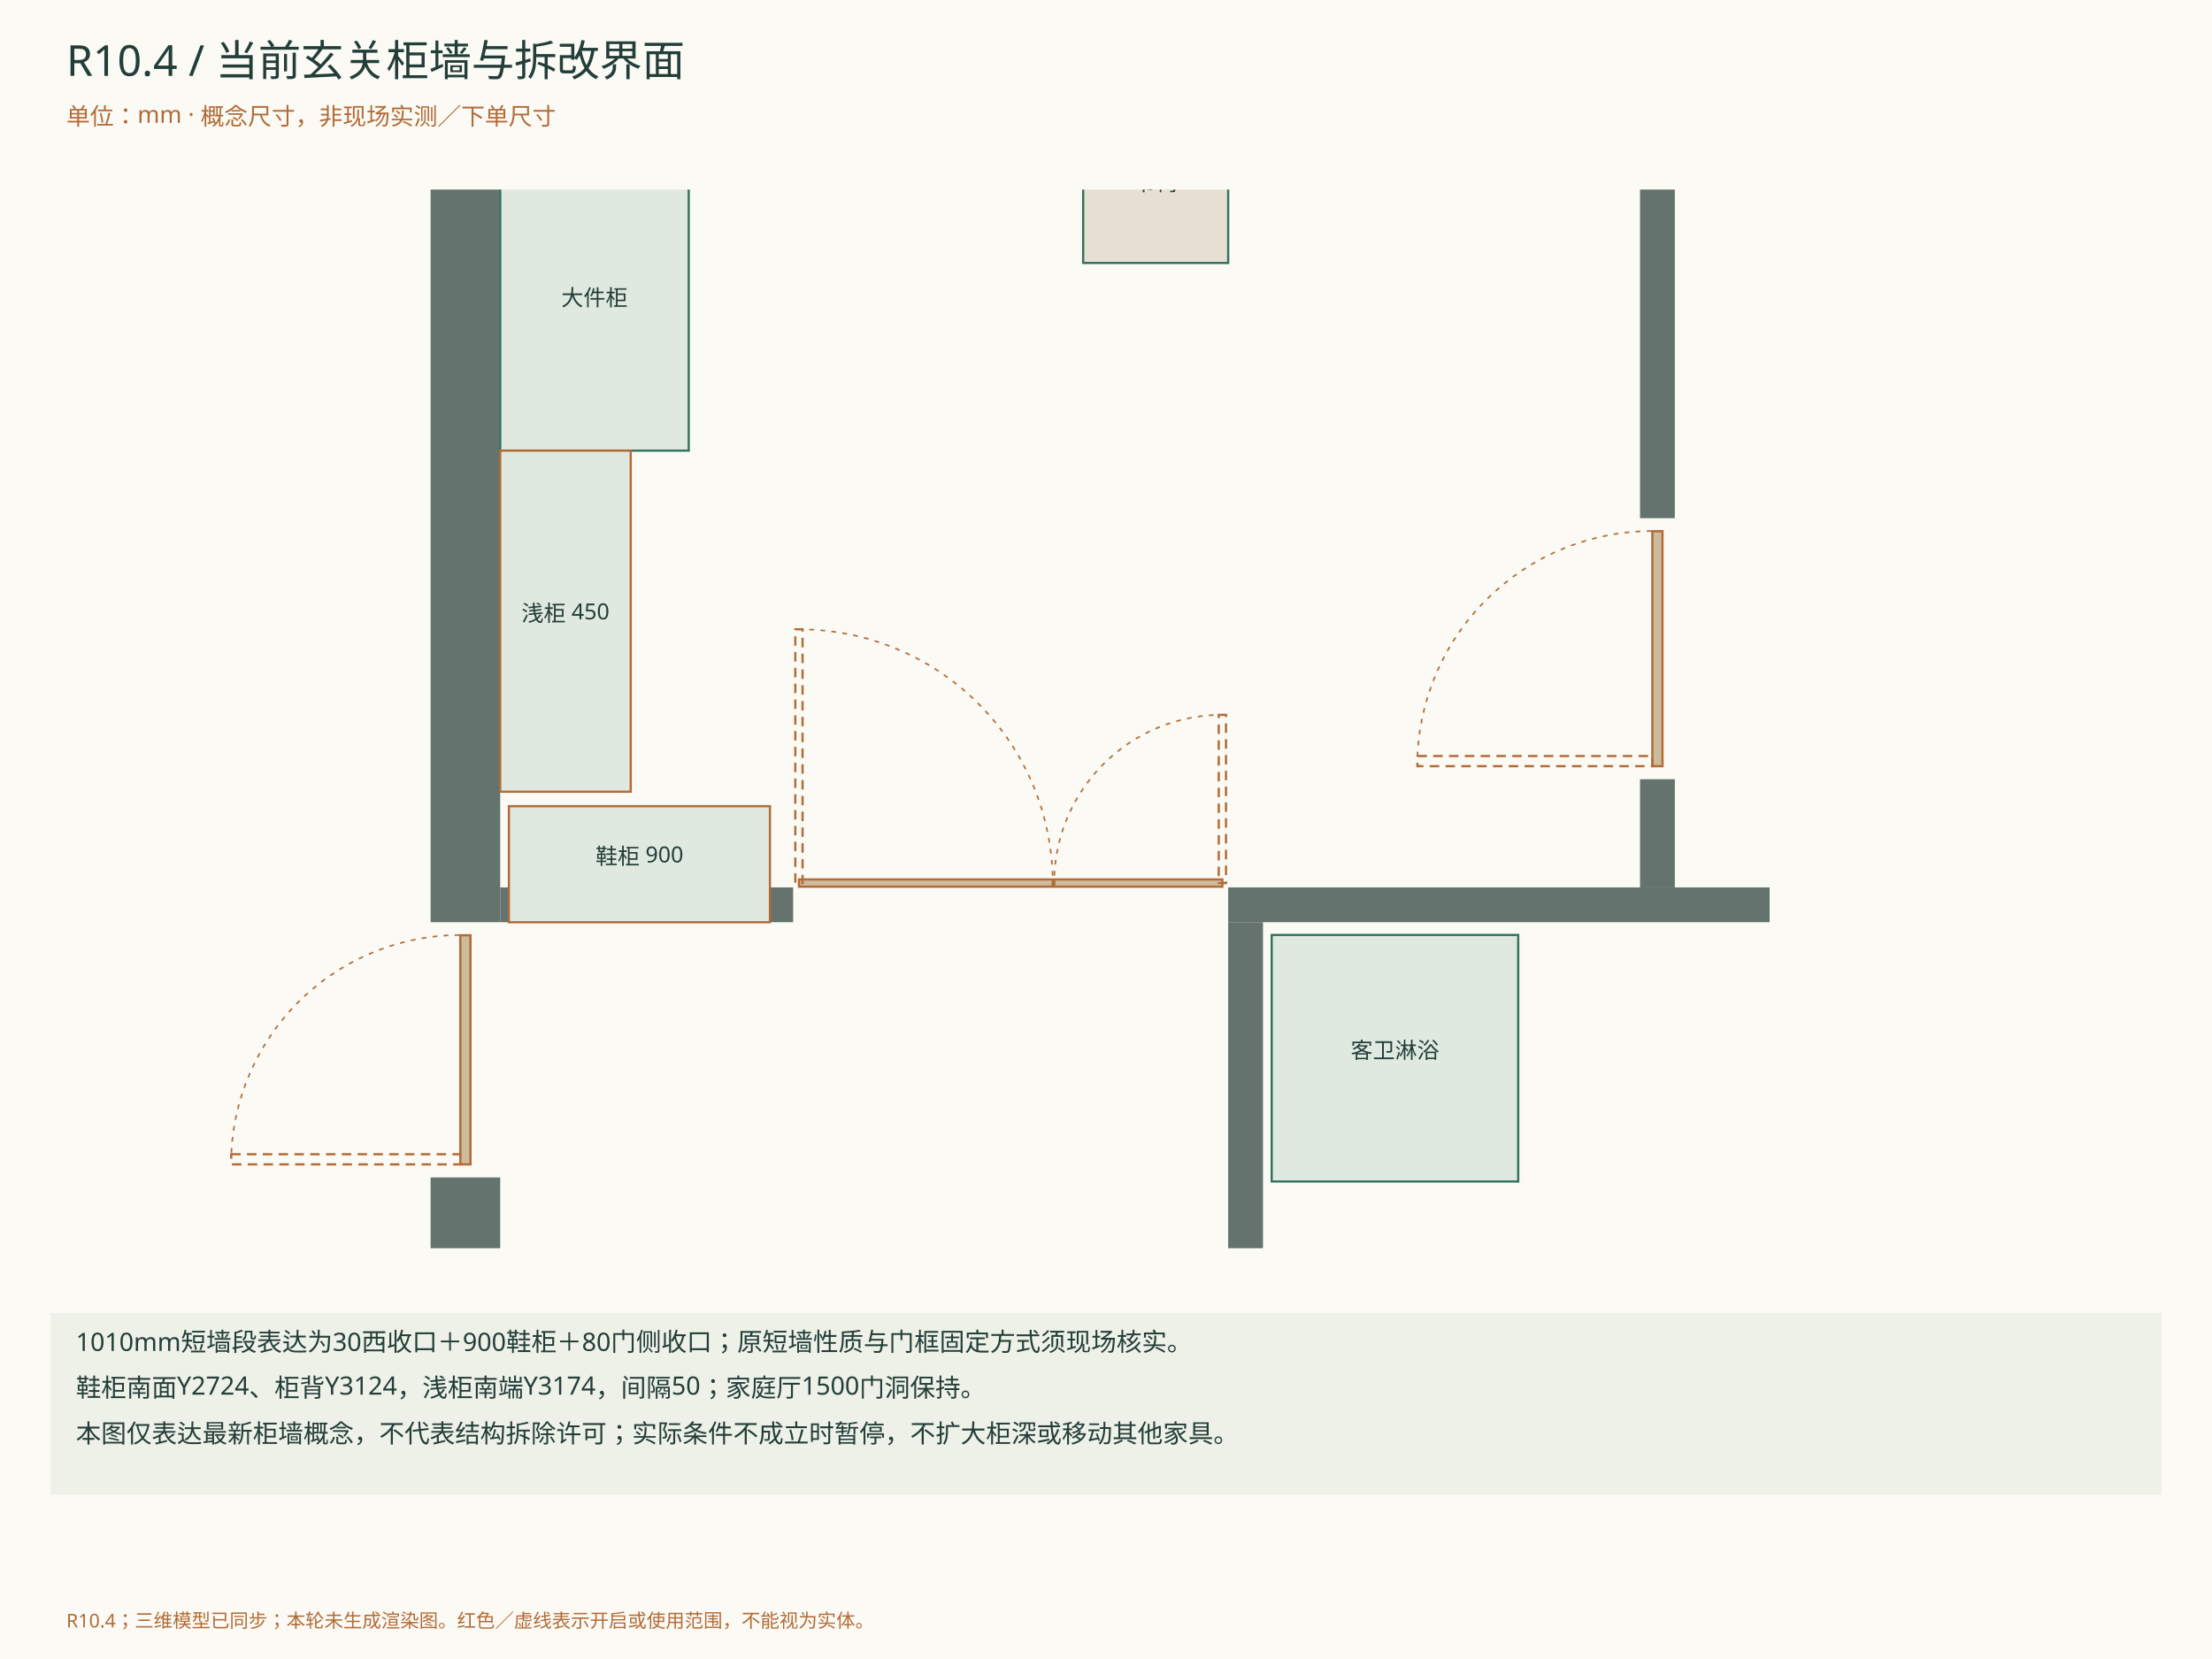
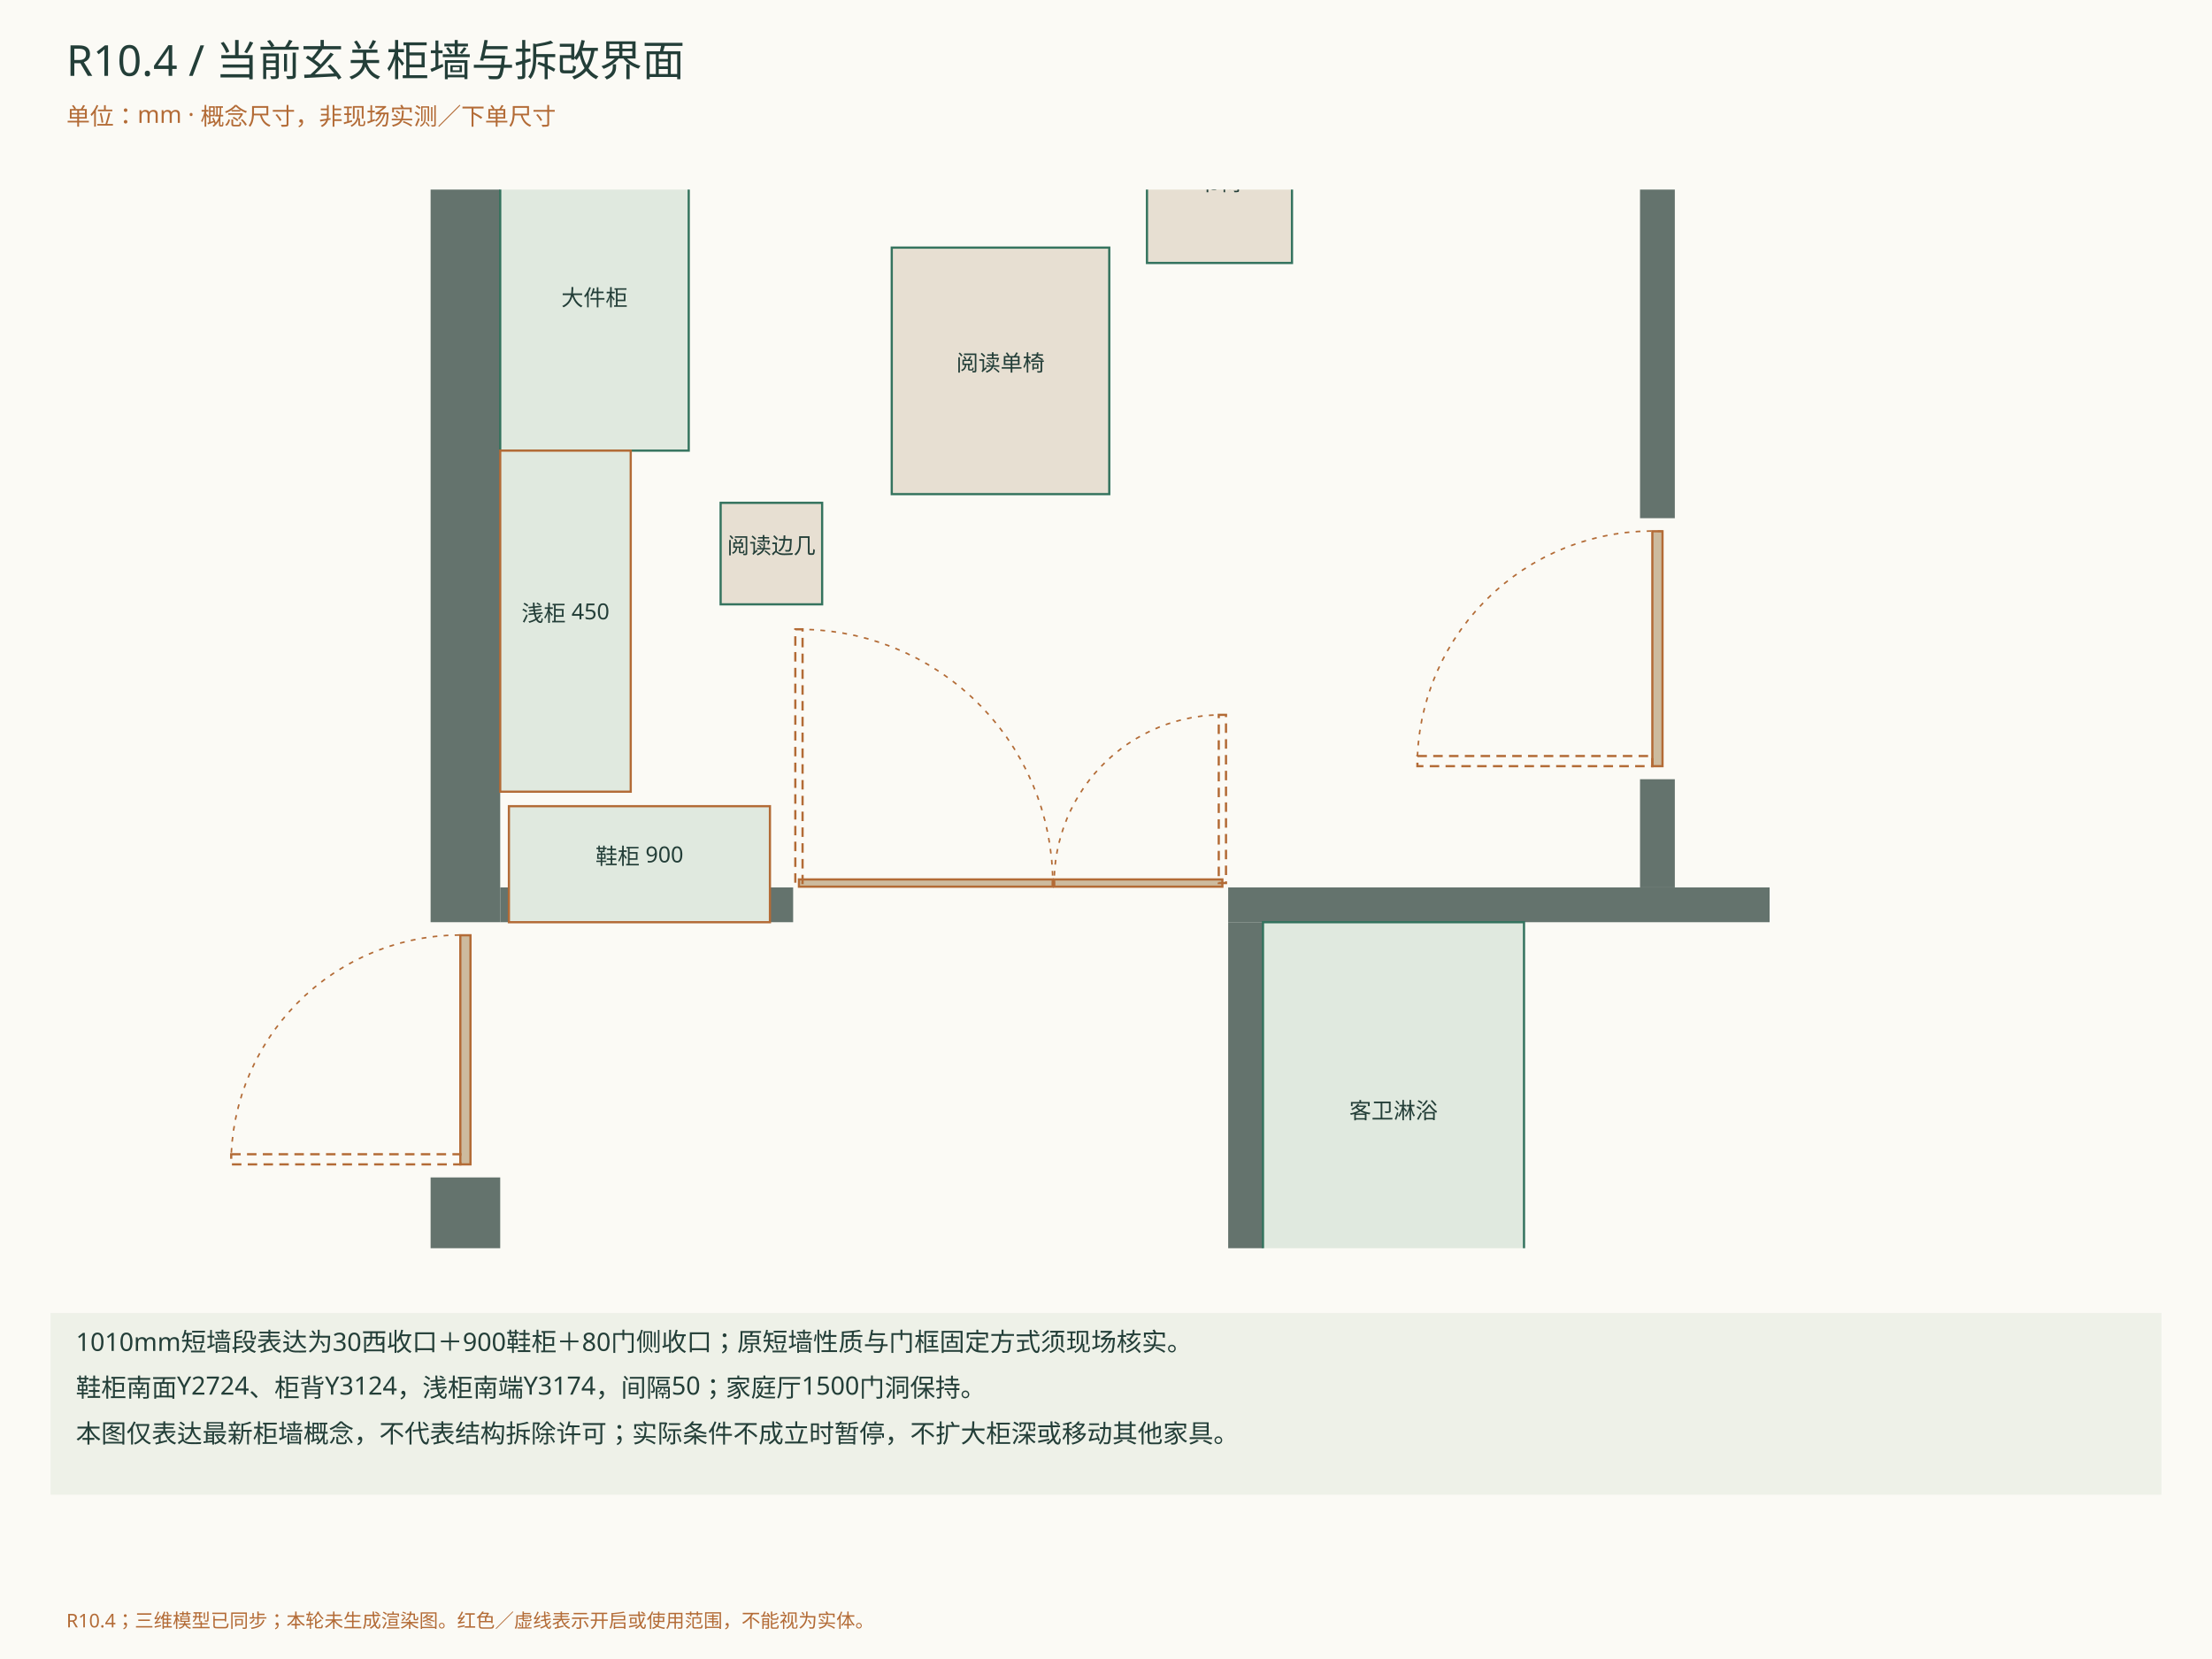
<svg xmlns="http://www.w3.org/2000/svg" viewBox="0 0 1400 1050" role="img">
  <rect width="100%" height="100%" fill="#fbfaf5" />
  <g font-family="PingFang SC, Microsoft YaHei, sans-serif">
    <text x="42" y="48" font-size="27" fill="#233e38" text-anchor="start">R10.4  /  当前玄关柜墙与拆改界面</text>
    <text x="42" y="79" font-size="15" fill="#b36b36" text-anchor="start">单位：mm · 概念尺寸，非现场实测／下单尺寸</text>
    <defs>
      <clipPath id="panel_3">
        <rect x="40" y="120" width="1080" height="670" fill="white" stroke="none" stroke-width="1.4" />
      </clipPath>
    </defs>
    <g clip-path="url(#panel_3)" data-plan="true" data-world="[-3800, 1600, 3650, 3650]" data-frame="[40, 120, 1080, 670]" data-pulled="[]">
      <rect x="2157.71" y="-766.052" width="44.055" height="743.425" fill="#64736d" stroke="none" stroke-width="1.4" data-wall="wall_A_east_0" data-box="6620,6027,240,4050" />
      <rect x="821.384" y="-788.079" width="1380.38" height="44.055" fill="#64736d" stroke="none" stroke-width="1.4" data-wall="wall_A_north_0" data-box="-660,9957,7520,240" />
      <rect x="1030.64" y="-66.682" width="776.466" height="22.027" fill="#64736d" stroke="none" stroke-width="1.4" data-wall="wall_A_south1_0" data-box="480,6147,4230,120" />
      <rect x="2084.29" y="-66.682" width="73.425" height="22.027" fill="#64736d" stroke="none" stroke-width="1.4" data-wall="wall_A_south2_0" data-box="6220,6147,400,120" />
      <rect x="821.384" y="-766.052" width="44.055" height="699.37" fill="#64736d" stroke="none" stroke-width="1.4" data-wall="wall_A_west_0" data-box="-660,6267,240,3810" />
      <rect x="1672.38" y="-44.655" width="44.055" height="137.121" fill="#64736d" stroke="none" stroke-width="1.4" data-wall="wall_B_east1_0" data-box="3976,5400,240,747" />
      <rect x="1672.38" y="376.986" width="44.055" height="184.663" fill="#64736d" stroke="none" stroke-width="1.4" data-wall="wall_B_east2_0" data-box="3976,2844,240,1006" />
      <rect x="1037.99" y="-44.655" width="22.027" height="372.63" fill="#64736d" stroke="none" stroke-width="1.4" data-wall="wall_B_west1_0" data-box="520,4117,120,2030" />
      <rect x="1037.99" y="493.181" width="22.027" height="68.469" fill="#64736d" stroke="none" stroke-width="1.4" data-wall="wall_B_west2_0" data-box="520,2844,120,373" />
      <rect x="920.507" y="1634.02" width="795.923" height="22.027" fill="#64736d" stroke="none" stroke-width="1.4" data-wall="wall_CD_0" data-box="-120,-3118,4336,120" />
      <rect x="1672.38" y="1083.7" width="44.055" height="100.959" fill="#64736d" stroke="none" stroke-width="1.4" data-wall="wall_C_east1_0" data-box="3976,-550,240,550" />
      <rect x="1672.38" y="1487.53" width="44.055" height="146.482" fill="#64736d" stroke="none" stroke-width="1.4" data-wall="wall_C_east2_0" data-box="3976,-2998,240,798" />
      <rect x="920.507" y="1600.98" width="22.027" height="55.069" fill="#64736d" stroke="none" stroke-width="1.4" data-wall="wall_C_west_end_0" data-box="-120,-3118,120,300" />
      <rect x="1672.38" y="1656.04" width="44.055" height="599.145" fill="#64736d" stroke="none" stroke-width="1.4" data-wall="wall_D_east_0" data-box="3976,-6382,240,3264" />
      <rect x="942.534" y="2233.16" width="205.589" height="22.027" fill="#64736d" stroke="none" stroke-width="1.4" data-wall="wall_D_south1_0" data-box="0,-6382,1120,120" />
      <rect x="1449.16" y="2233.16" width="223.211" height="22.027" fill="#64736d" stroke="none" stroke-width="1.4" data-wall="wall_D_south2_0" data-box="2760,-6382,1216,120" />
      <rect x="920.507" y="1821.25" width="22.027" height="433.94" fill="#64736d" stroke="none" stroke-width="1.4" data-wall="wall_D_west2_0" data-box="-120,-6382,120,2364" />
      <rect x="728.318" y="2071.26" width="22.027" height="200.082" fill="#64736d" stroke="none" stroke-width="1.4" data-wall="wall_balconyA_east_0" data-box="-1167,-6470,120,1090" />
      <rect x="176.715" y="2027.21" width="110.137" height="22.027" fill="#64736d" stroke="none" stroke-width="1.4" data-wall="wall_balconyA_head1_0" data-box="-4172,-5260,600,120" />
      <rect x="653.975" y="2027.21" width="266.532" height="44.055" fill="#64736d" stroke="none" stroke-width="1.4" data-wall="wall_balconyA_head2_0" data-box="-1572,-5380,1452,240" />
      <rect x="1877.41" y="561.649" width="22.027" height="33.041" fill="#64736d" stroke="none" stroke-width="1.4" data-wall="wall_balconyB_NE_0" data-box="5093,2664,120,180" />
      <rect x="1877.41" y="1061.67" width="22.027" height="44.055" fill="#64736d" stroke="none" stroke-width="1.4" data-wall="wall_balconyB_SE_0" data-box="5093,-120,120,240" />
      <rect x="1672.38" y="583.677" width="22.027" height="270.57" fill="#64736d" stroke="none" stroke-width="1.4" data-wall="wall_balconyB_div1_0" data-box="3976,1250,120,1474" />
      <rect x="1672.38" y="1010.27" width="22.027" height="73.425" fill="#64736d" stroke="none" stroke-width="1.4" data-wall="wall_balconyB_div2_0" data-box="3976,-0,120,400" />
      <rect x="1236.23" y="583.677" width="22.027" height="270.57" fill="#64736d" stroke="none" stroke-width="1.4" data-wall="wall_bath_east_0" data-box="1600,1250,120,1474" />
      <rect x="777.329" y="561.649" width="895.047" height="22.027" fill="#64736d" stroke="none" stroke-width="1.4" data-wall="wall_bath_kitchen_north_0" data-box="-900,2724,4876,120" />
-       <rect x="799.356" y="832.219" width="14.685" height="22.027" fill="#64736d" stroke="none" stroke-width="1.4" data-wall="wall_bath_south1_0" data-box="-780,1250,80,120" />
-       <rect x="960.89" y="832.219" width="275.342" height="22.027" fill="#64736d" stroke="none" stroke-width="1.4" data-wall="wall_bath_south2_0" data-box="100,1250,1500,120" />
+       <rect x="799.356" y="832.219" width="179.89" height="22.027" fill="#64736d" stroke="none" stroke-width="1.4" data-wall="wall_bath_south1_0" data-box="-780,1250,980,120" />
+       <rect x="1126.1" y="832.219" width="110.137" height="22.027" fill="#64736d" stroke="none" stroke-width="1.4" data-wall="wall_bath_south2_0" data-box="1000,1250,600,120" />
      <rect x="777.329" y="583.677" width="22.027" height="270.57" fill="#64736d" stroke="none" stroke-width="1.4" data-wall="wall_bath_west_0" data-box="-900,1250,120,1474" />
      <rect x="272.534" y="745.211" width="44.055" height="109.036" fill="#64736d" stroke="none" stroke-width="1.4" data-wall="wall_entry_lower_0" data-box="-3650,1250,240,594" />
      <rect x="132.66" y="832.219" width="183.929" height="44.055" fill="#64736d" stroke="none" stroke-width="1.4" data-wall="wall_entry_step_0" data-box="-4412,1130,1002,240" />
      <rect x="272.534" y="-88.71" width="592.904" height="44.055" fill="#64736d" stroke="none" stroke-width="1.4" data-wall="wall_family_north_0" data-box="-3650,6147,3230,240" />
      <rect x="272.534" y="-44.655" width="44.055" height="628.332" fill="#64736d" stroke="none" stroke-width="1.4" data-wall="wall_family_west_0" data-box="-3650,2724,240,3423" />
      <rect x="132.66" y="876.274" width="44.055" height="1395.07" fill="#64736d" stroke="none" stroke-width="1.4" data-wall="wall_living_west_0" data-box="-4412,-6470,240,7600" />
      <rect x="1177.49" y="-766.052" width="22.027" height="121.151" fill="#64736d" stroke="none" stroke-width="1.4" data-wall="wall_master_bath_east1_0" data-box="1280,9417,120,660" />
      <rect x="1177.49" y="-505.395" width="22.027" height="40.384" fill="#64736d" stroke="none" stroke-width="1.4" data-wall="wall_master_bath_east2_0" data-box="1280,8437,120,220" />
      <rect x="865.438" y="-487.038" width="312.055" height="22.027" fill="#64736d" stroke="none" stroke-width="1.4" data-wall="wall_master_bath_south_0" data-box="-420,8437,1700,120" />
      <rect x="316.589" y="561.649" width="5.507" height="22.027" fill="#64736d" stroke="none" stroke-width="1.4" data-wall="shoe_wall_west_return" data-box="-3410,2724,30,120" />
      <rect x="487.301" y="561.649" width="14.685" height="22.027" fill="#64736d" stroke="none" stroke-width="1.4" data-wall="shoe_wall_door_return" data-box="-2480,2724,80,120" />
      <rect x="1807.11" y="-66.682" width="277.178" height="22.027" fill="#dceaf0" stroke="#467896" stroke-width="1.4" />
      <rect x="1716.43" y="561.649" width="160.984" height="22.027" fill="#dceaf0" stroke="#467896" stroke-width="1.4" />
      <rect x="1877.41" y="594.69" width="22.027" height="466.981" fill="#dceaf0" stroke="#467896" stroke-width="1.4" />
      <rect x="1716.43" y="1083.7" width="160.984" height="22.027" fill="#dceaf0" stroke="#467896" stroke-width="1.4" />
      <rect x="176.715" y="2249.32" width="551.603" height="22.027" fill="#dceaf0" stroke="#467896" stroke-width="1.4" />
      <rect x="1672.38" y="92.466" width="137.671" height="284.521" fill="#dceaf0" stroke="#467896" stroke-width="1.4" />
      <rect x="1672.38" y="1184.66" width="137.671" height="302.877" fill="#dceaf0" stroke="#467896" stroke-width="1.4" />
      <rect x="1148.12" y="2233.16" width="301.041" height="128.493" fill="#dceaf0" stroke="#467896" stroke-width="1.4" />
-       <polygon points="685.548,166.441 777.329,166.441 777.329,74.66 685.548,74.66" fill="#e7dfd2" stroke="#34735e" stroke-width="1.4" data-object="study_chair" data-box="-1400,4997,500,500" />
-       <text x="731.438" y="120.551" font-size="14" fill="#233e38" text-anchor="middle">书椅</text>
+       <polygon points="725.932,166.441 817.712,166.441 817.712,74.66 725.932,74.66" fill="#e7dfd2" stroke="#34735e" stroke-width="1.4" data-object="study_chair" data-box="-1180,4997,500,500" />
+       <text x="771.822" y="120.551" font-size="14" fill="#233e38" text-anchor="middle">书椅</text>
      <polygon points="316.589,285.205 435.904,285.205 435.904,101.644 316.589,101.644" fill="#e0e9df" stroke="#34735e" stroke-width="1.4" data-object="study_storage" data-box="-3410,4350,650,1000" />
      <text x="376.247" y="193.425" font-size="14" fill="#233e38" text-anchor="middle">大件柜</text>
      <polygon points="322.096,583.677 487.301,583.677 487.301,510.252 322.096,510.252" fill="#e0e9df" stroke="#b36b36" stroke-width="1.4" data-object="shoe" data-box="-3380,2724,900,400" />
      <text x="404.699" y="546.964" font-size="14" fill="#233e38" text-anchor="middle">鞋柜 900</text>
-       <polygon points="804.863,747.781 960.89,747.781 960.89,591.753 804.863,591.753" fill="#e0e9df" stroke="#34735e" stroke-width="1.4" data-object="shower_public" data-box="-750,1830,850,850" />
-       <text x="882.877" y="669.767" font-size="14" fill="#233e38" text-anchor="middle">客卫淋浴</text>
+       <polygon points="799.356,832.219 964.562,832.219 964.562,583.677 799.356,583.677" fill="#e0e9df" stroke="#34735e" stroke-width="1.4" data-object="shower_public" data-box="-780,1370,900,1354" />
+       <text x="881.959" y="707.948" font-size="14" fill="#233e38" text-anchor="middle">客卫淋浴</text>
      <polygon points="316.589,501.074 399.192,501.074 399.192,285.205 316.589,285.205" fill="#e0e9df" stroke="#b36b36" stroke-width="1.4" data-object="study_shallow" data-box="-3410,3174,450,1176" />
      <text x="357.89" y="393.14" font-size="14" fill="#233e38" text-anchor="middle">浅柜 450</text>
+       <polygon points="564.397,312.74 702.068,312.74 702.068,156.712 564.397,156.712" fill="#e7dfd2" stroke="#34735e" stroke-width="1.4" data-object="family_reading_chair" data-box="-2060,4200,750,850" />
+       <text x="633.233" y="234.726" font-size="14" fill="#233e38" text-anchor="middle">阅读单椅</text>
+       <polygon points="456.096,382.493 520.342,382.493 520.342,318.247 456.096,318.247" fill="#e7dfd2" stroke="#34735e" stroke-width="1.4" data-object="family_side_table" data-box="-2650,3820,350,350" />
+       <text x="488.219" y="350.37" font-size="14" fill="#233e38" text-anchor="middle">阅读边几</text>
      <rect x="1045.79" y="336.236" width="6.425" height="148.685" fill="#cdbb9e" stroke="#b36b36" stroke-width="1.4" />
      <rect x="897.103" y="478.496" width="148.685" height="6.425" fill="none" stroke="#b36b36" stroke-width="1.4" stroke-dasharray="6 4" />
      <polyline points="1052.21,336.236 1044.42,336.103 1036.64,336.379 1028.87,337.061 1021.16,338.149 1013.51,339.639 1005.95,341.527 998.502,343.809 991.181,346.477 984.011,349.525 977.009,352.943 970.196,356.724 963.591,360.856 957.21,365.327 951.072,370.127 945.194,375.242 939.592,380.656 934.281,386.357 929.275,392.328 924.589,398.553 920.235,405.014 916.225,411.695 912.57,418.576 909.281,425.639 906.365,432.864 903.832,440.232 901.688,447.723 899.938,455.316 898.589,462.989 897.643,470.723 897.103,478.496" fill="none" stroke="#b36b36" stroke-dasharray="3 4" />
      <rect x="291.349" y="591.937" width="6.425" height="145.014" fill="#cdbb9e" stroke="#b36b36" stroke-width="1.4" />
      <rect x="146.336" y="730.526" width="145.014" height="6.425" fill="none" stroke="#b36b36" stroke-width="1.4" stroke-dasharray="6 4" />
      <polyline points="297.774,591.937 290.176,591.799 282.581,592.06 275.01,592.717 267.484,593.77 260.023,595.215 252.648,597.049 245.379,599.266 238.236,601.861 231.239,604.826 224.406,608.153 217.757,611.833 211.31,615.856 205.082,620.211 199.091,624.886 193.352,629.868 187.882,635.143 182.696,640.698 177.807,646.516 173.23,652.582 168.976,658.88 165.058,665.391 161.486,672.099 158.27,678.984 155.418,686.029 152.94,693.213 150.84,700.516 149.126,707.92 147.802,715.403 146.871,722.945 146.336,730.526" fill="none" stroke="#b36b36" stroke-dasharray="3 4" />
-       <rect x="822.301" y="840.021" width="130.329" height="6.425" fill="#cdbb9e" stroke="#b36b36" stroke-width="1.4" />
-       <rect x="822.301" y="846.445" width="6.425" height="130.329" fill="none" stroke="#b36b36" stroke-width="1.4" stroke-dasharray="6 4" />
-       <polyline points="952.63,840.021 952.788,846.85 952.588,853.679 952.031,860.488 951.118,867.258 949.852,873.971 948.237,880.609 946.276,887.153 943.976,893.585 941.342,899.889 938.382,906.046 935.103,912.039 931.516,917.853 927.629,923.471 923.453,928.878 919.001,934.059 914.283,938.999 909.313,943.687 904.104,948.107 898.672,952.249 893.03,956.101 887.194,959.652 881.18,962.893 875.005,965.815 868.685,968.41 862.239,970.67 855.683,972.59 849.035,974.164 842.314,975.388 835.538,976.259 828.726,976.774" fill="none" stroke="#b36b36" stroke-dasharray="3 4" />
+       <rect x="970.068" y="857.918" width="165.205" height="6.425" fill="#cdbb9e" stroke="#b36b36" stroke-width="1.4" />
+       <rect x="804.863" y="857.918" width="165.205" height="6.425" fill="none" stroke="#b36b36" stroke-width="1.4" stroke-dasharray="6 4" />
+       <polyline points="1135.27,857.918 1135.27,857.918 1135.27,857.918 1135.27,857.918 1135.27,857.918 1135.27,857.918 1135.27,857.918 1135.27,857.918 1135.27,857.918 1135.27,857.918 1135.27,857.918 1135.27,857.918 1135.27,857.918 1135.27,857.918 1135.27,857.918 1135.27,857.918 1135.27,857.918 1135.27,857.918 1135.27,857.918 1135.27,857.918 1135.27,857.918 1135.27,857.918 1135.27,857.918 1135.27,857.918 1135.27,857.918 1135.27,857.918 1135.27,857.918 1135.27,857.918 1135.27,857.918 1135.27,857.918 1135.27,857.918" fill="none" stroke="#b36b36" stroke-dasharray="3 4" />
      <rect x="505.658" y="556.601" width="160.616" height="4.589" fill="#cdbb9e" stroke="#b36b36" stroke-width="1.4" />
      <rect x="503.363" y="398.279" width="4.589" height="160.616" fill="none" stroke="#b36b36" stroke-width="1.4" stroke-dasharray="6 4" />
      <polyline points="666.274,561.19 666.174,552.781 665.634,544.389 664.655,536.036 663.241,527.746 661.395,519.542 659.122,511.445 656.428,503.478 653.321,495.663 649.81,488.022 645.903,480.575 641.611,473.342 636.948,466.344 631.924,459.6 626.554,453.128 620.853,446.945 614.836,441.07 608.52,435.517 601.922,430.303 595.06,425.441 587.953,420.945 580.62,416.827 573.082,413.099 565.359,409.77 557.473,406.85 549.444,404.346 541.296,402.266 533.05,400.616 524.728,399.399 516.355,398.62 507.952,398.279" fill="none" stroke="#b36b36" stroke-dasharray="3 4" />
      <rect x="667.192" y="556.601" width="106.466" height="4.589" fill="#cdbb9e" stroke="#b36b36" stroke-width="1.4" />
      <rect x="771.363" y="452.43" width="4.589" height="106.466" fill="none" stroke="#b36b36" stroke-width="1.4" stroke-dasharray="6 4" />
      <polyline points="667.192,561.19 667.218,555.615 667.535,550.049 668.144,544.507 669.041,539.005 670.226,533.557 671.694,528.178 673.441,522.884 675.463,517.689 677.754,512.606 680.308,507.65 683.118,502.835 686.176,498.173 689.474,493.678 693.003,489.362 696.752,485.236 700.713,481.312 704.873,477.6 709.222,474.112 713.748,470.856 718.438,467.841 723.279,465.076 728.258,462.568 733.362,460.324 738.576,458.35 743.886,456.652 749.278,455.234 754.736,454.1 760.247,453.253 765.794,452.696 771.363,452.43" fill="none" stroke="#b36b36" stroke-dasharray="3 4" />
    </g>
    <rect x="32" y="831" width="1336" height="115" fill="#eef1e8" stroke="none" stroke-width="1.4" />
    <text x="48" y="855" font-size="16" fill="#233e38" text-anchor="start">1010mm短墙段表达为30西收口＋900鞋柜＋80门侧收口；原短墙性质与门框固定方式须现场核实。</text>
    <text x="48" y="884" font-size="16" fill="#233e38" text-anchor="start">鞋柜南面Y2724、柜背Y3124，浅柜南端Y3174，间隔50；家庭厅1500门洞保持。</text>
    <text x="48" y="913" font-size="16" fill="#233e38" text-anchor="start">本图仅表达最新柜墙概念，不代表结构拆除许可；实际条件不成立时暂停，不扩大柜深或移动其他家具。</text>
    <text x="42" y="1030" font-size="12" fill="#b36b36" text-anchor="start">R10.4；三维模型已同步；本轮未生成渲染图。红色／虚线表示开启或使用范围，不能视为实体。</text>
  </g>
</svg>
